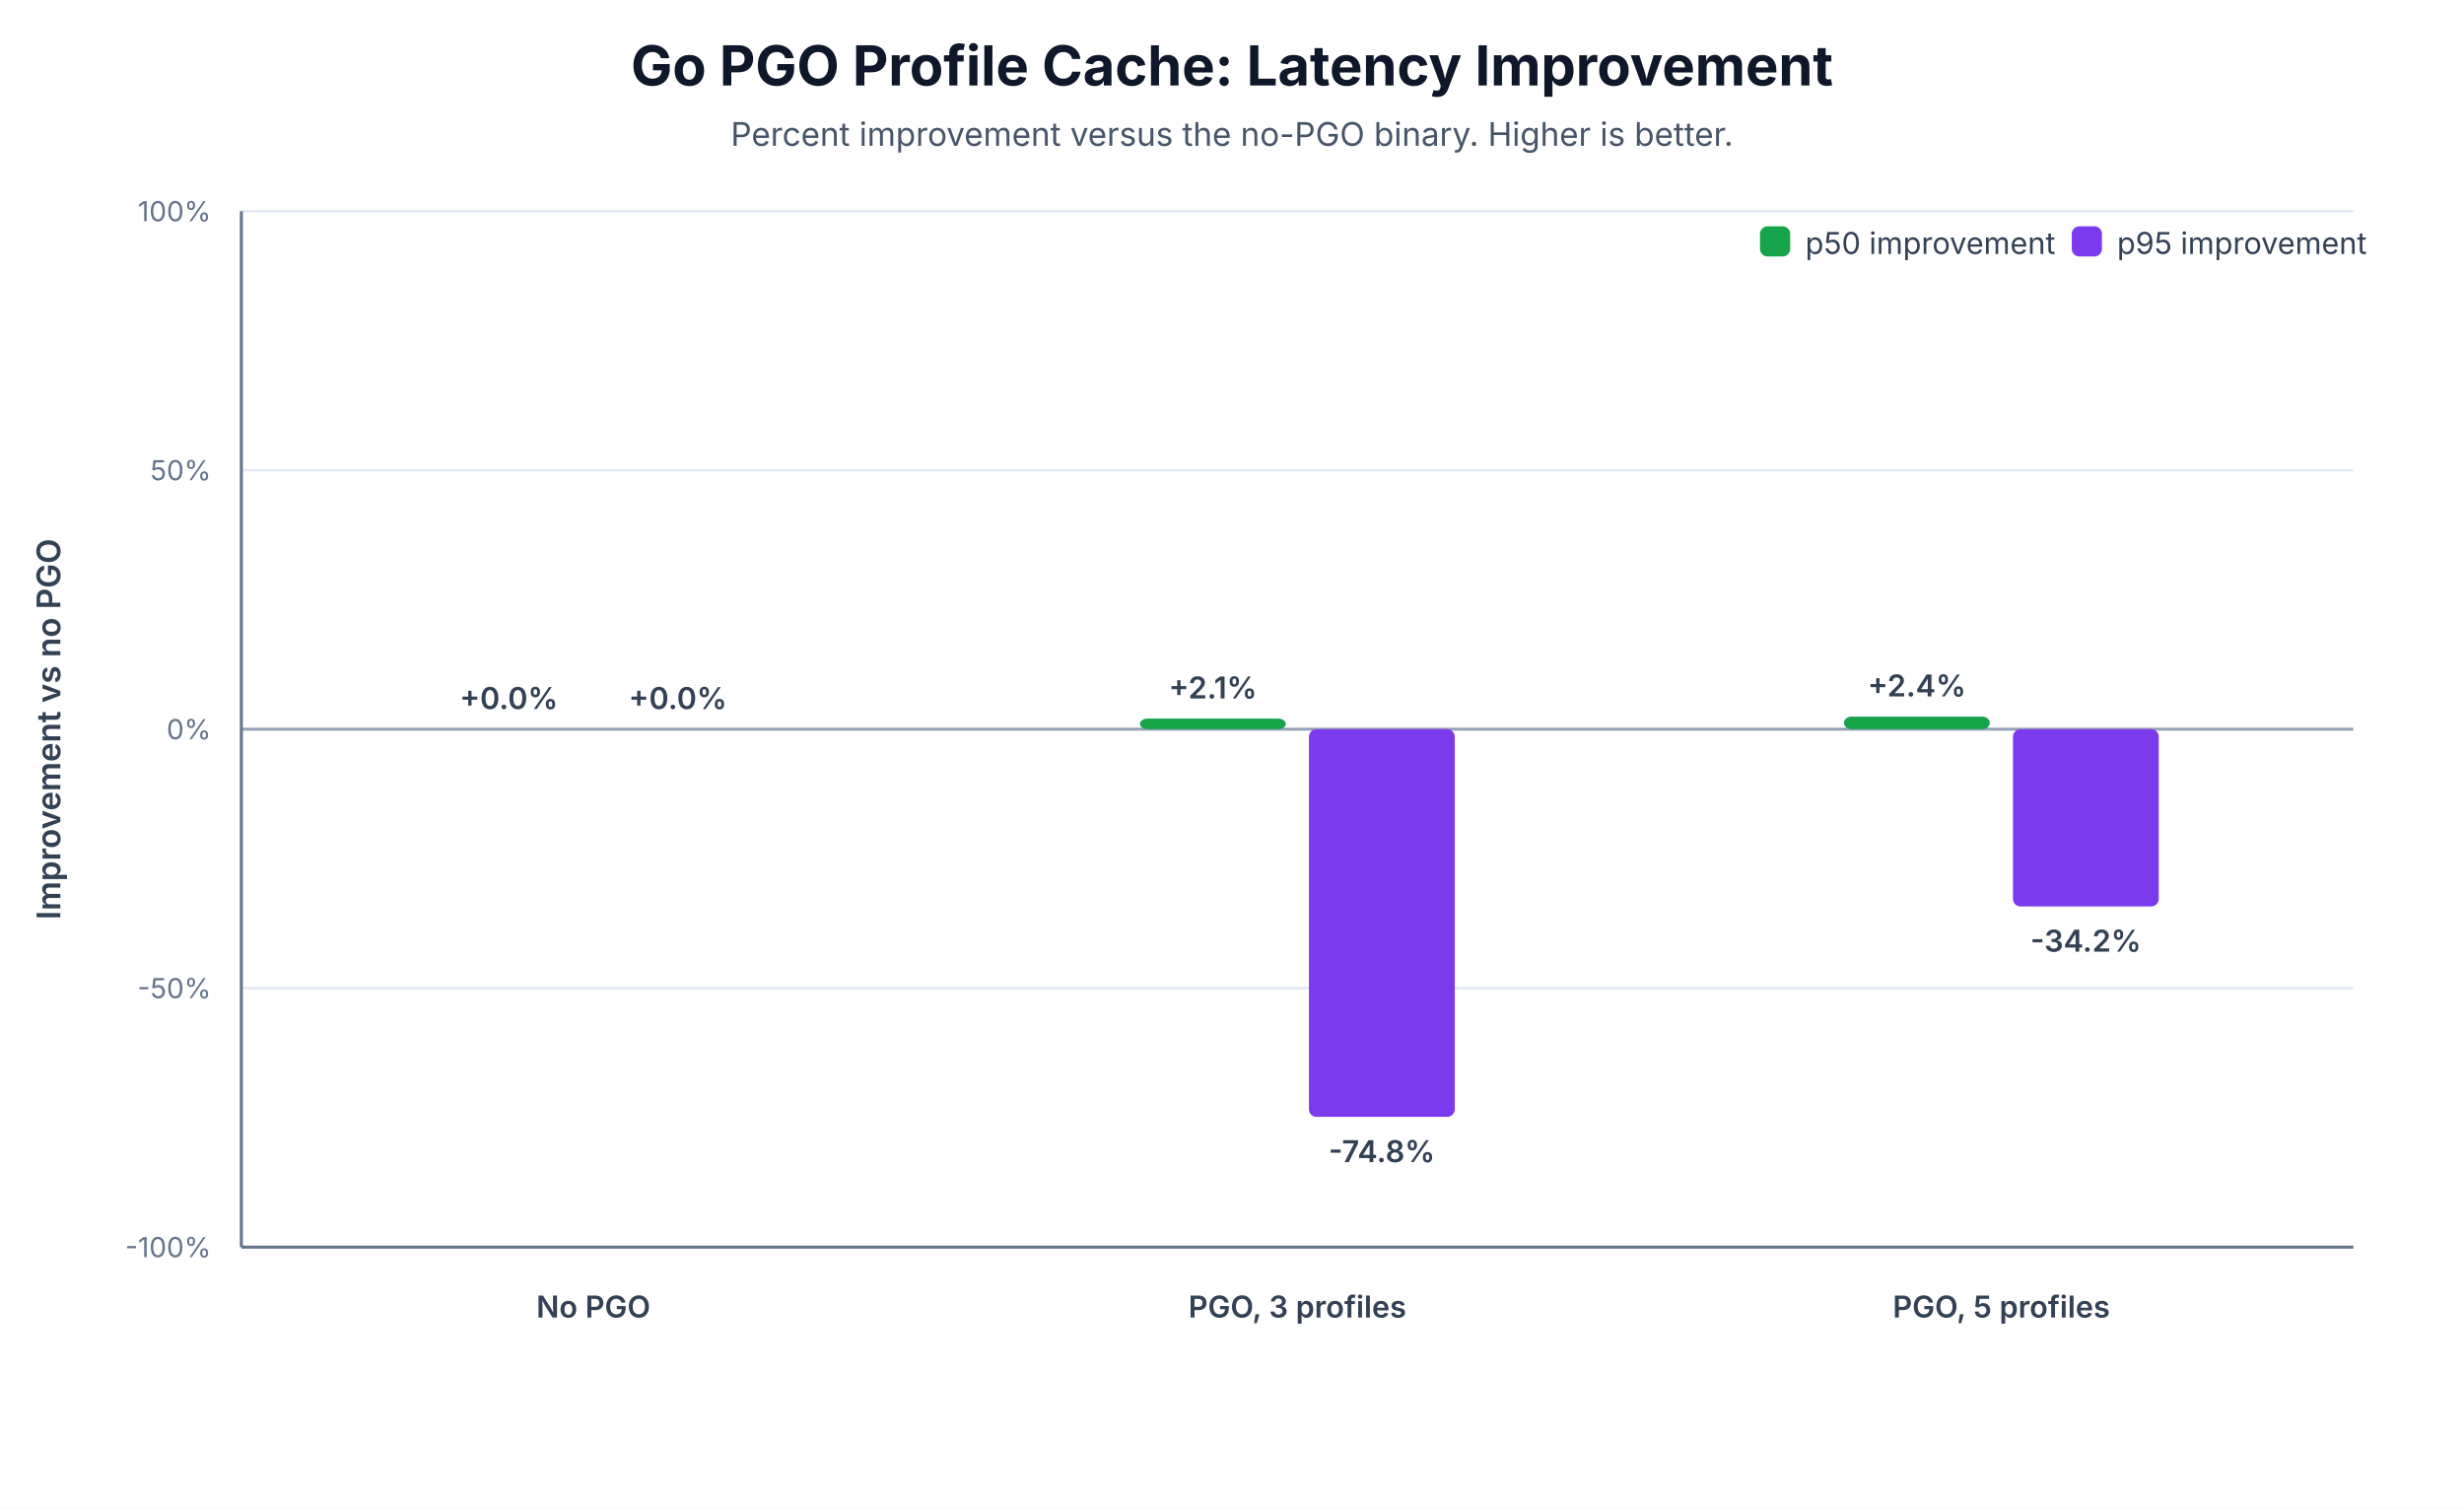
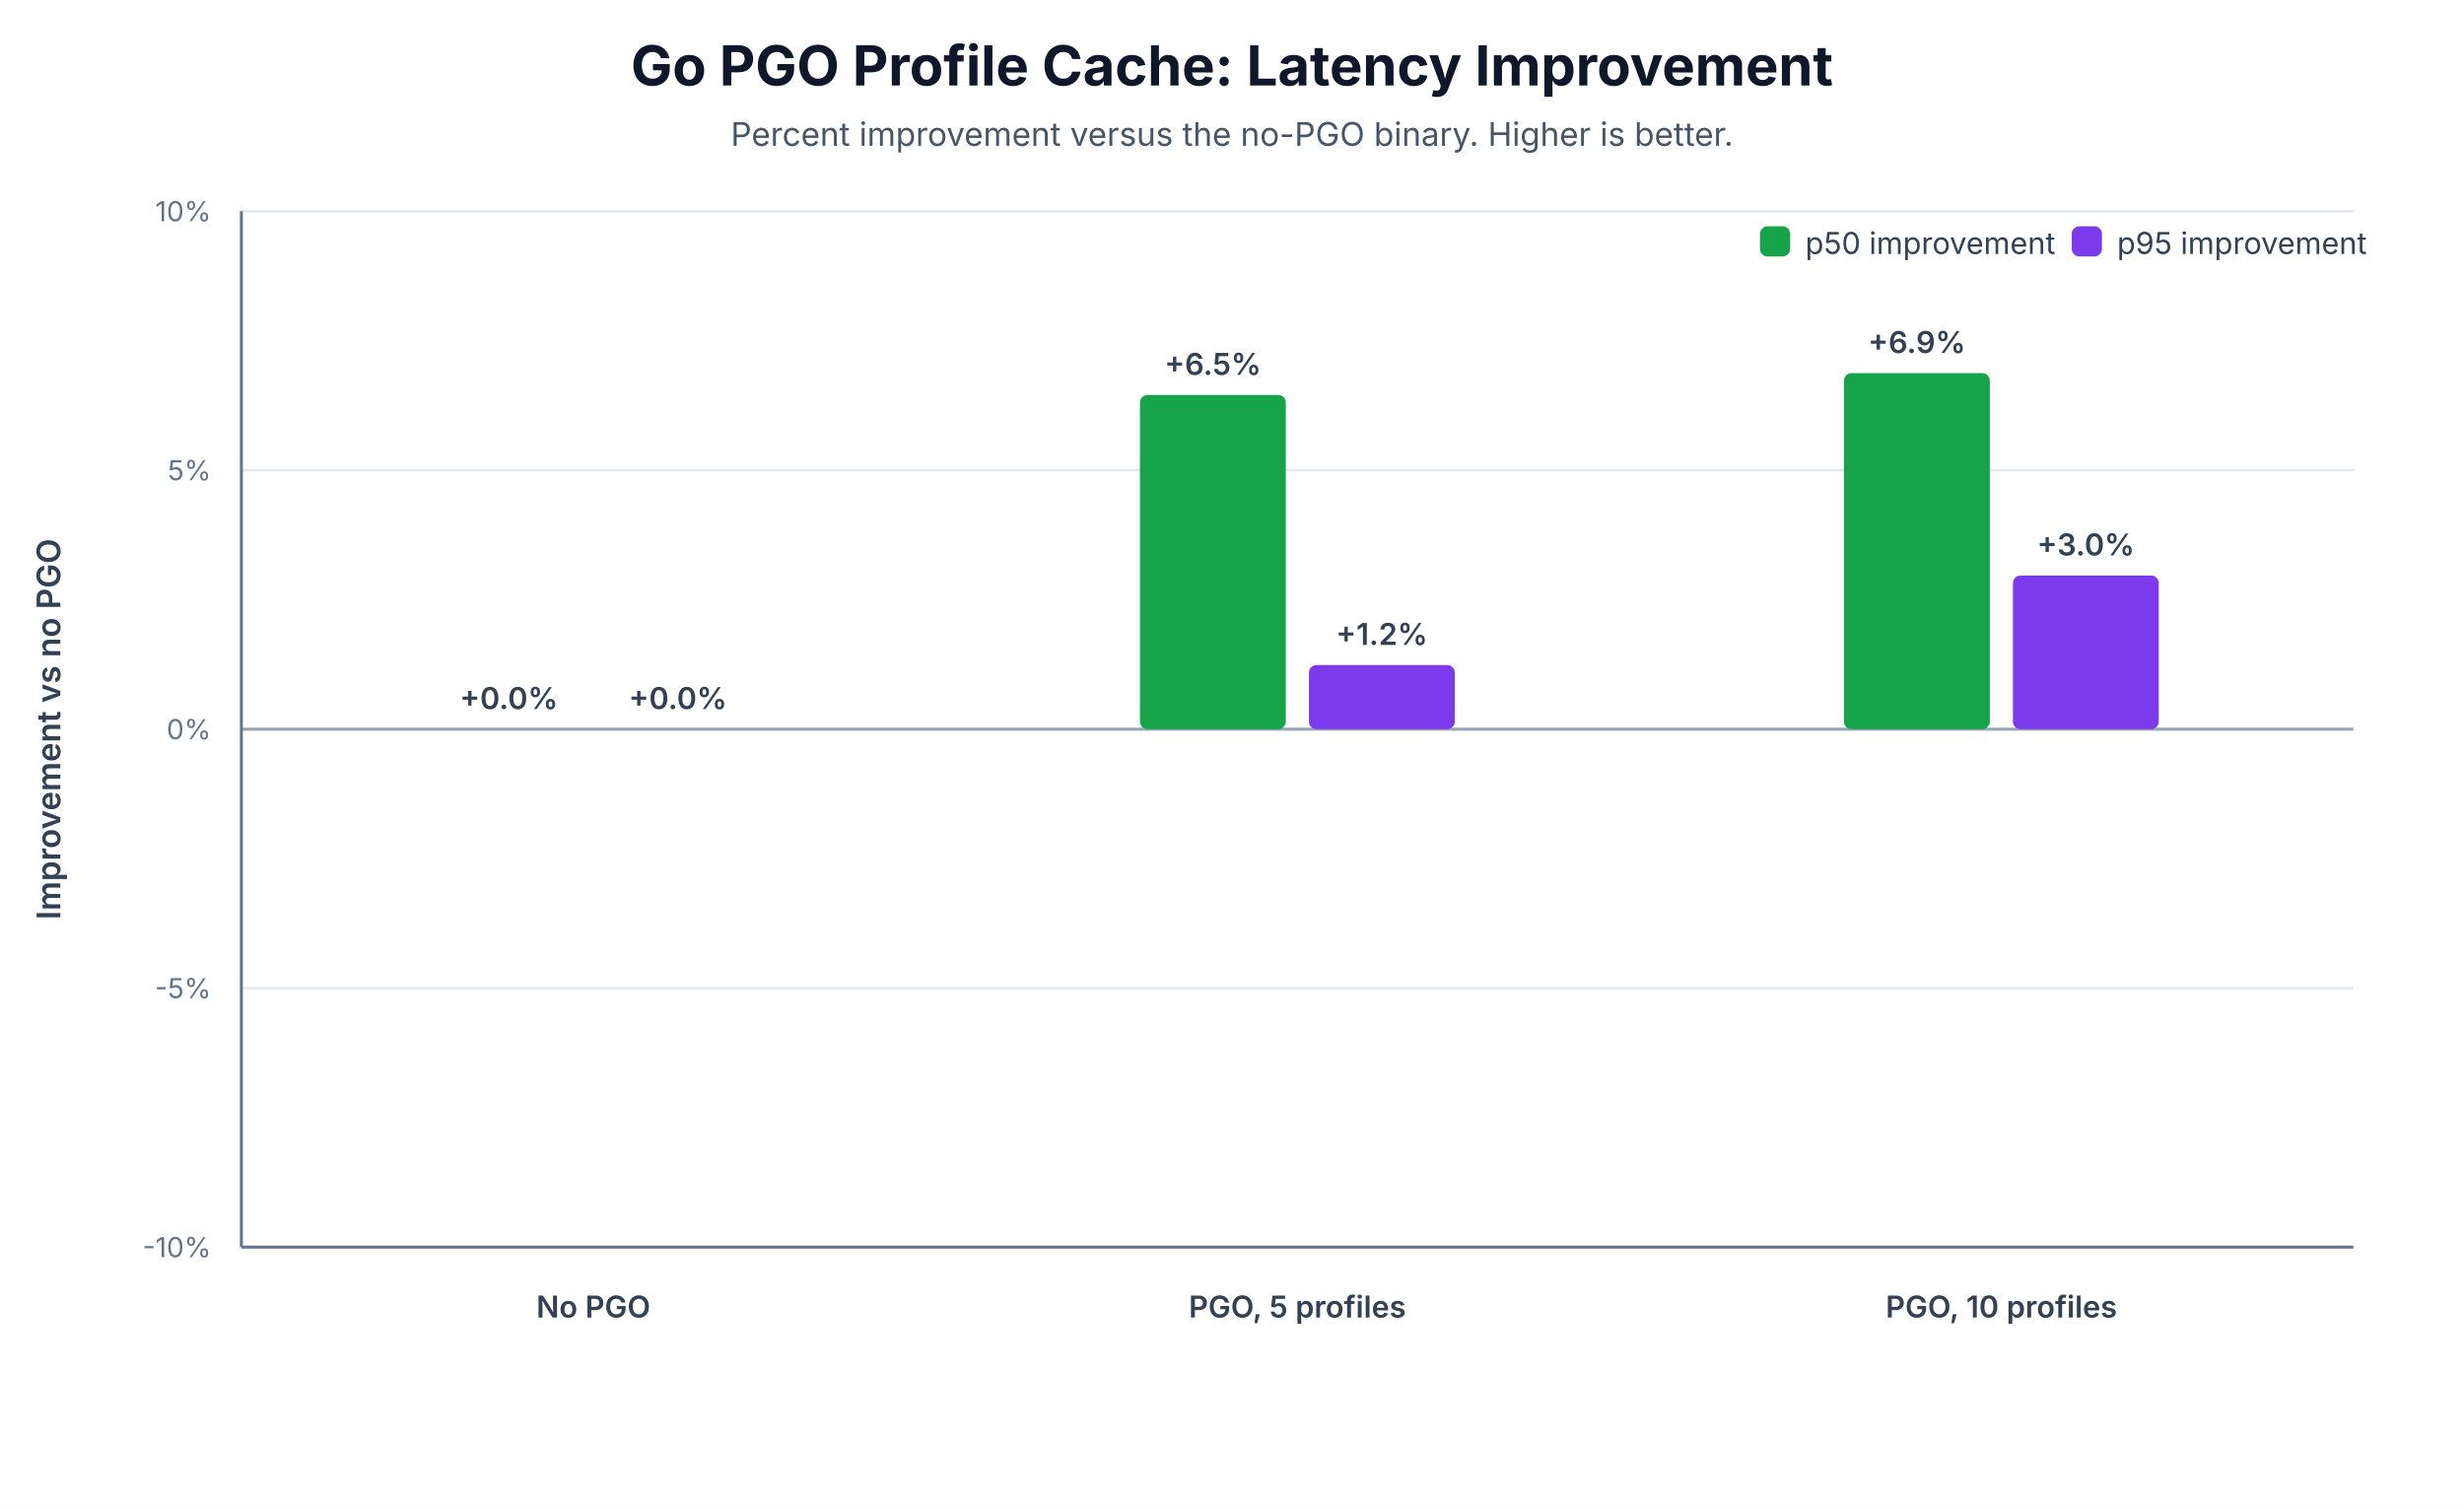
<svg xmlns="http://www.w3.org/2000/svg" width="980" height="600" viewBox="0 0 980 600" role="img" aria-label="Go PGO percentage improvement">
  <rect width="100%" height="100%" fill="#ffffff" />
  <line x1="96.0" y1="496.0" x2="936.0" y2="496.0" stroke="#e2e8f0" stroke-width="1" />
-   <text x="84.0" y="500.0" text-anchor="end" font-family="Inter, ui-sans-serif, system-ui, -apple-system, BlinkMacSystemFont, Segoe UI, sans-serif" font-size="11" font-weight="400" fill="#64748b">-100%</text>
+   <text x="84.0" y="500.0" text-anchor="end" font-family="Inter, ui-sans-serif, system-ui, -apple-system, BlinkMacSystemFont, Segoe UI, sans-serif" font-size="11" font-weight="400" fill="#64748b">-10%</text>
  <line x1="96.0" y1="393.0" x2="936.0" y2="393.0" stroke="#e2e8f0" stroke-width="1" />
-   <text x="84.0" y="397.0" text-anchor="end" font-family="Inter, ui-sans-serif, system-ui, -apple-system, BlinkMacSystemFont, Segoe UI, sans-serif" font-size="11" font-weight="400" fill="#64748b">-50%</text>
+   <text x="84.0" y="397.0" text-anchor="end" font-family="Inter, ui-sans-serif, system-ui, -apple-system, BlinkMacSystemFont, Segoe UI, sans-serif" font-size="11" font-weight="400" fill="#64748b">-5%</text>
  <line x1="96.0" y1="290.0" x2="936.0" y2="290.0" stroke="#94a3b8" stroke-width="1.2" />
  <text x="84.0" y="294.0" text-anchor="end" font-family="Inter, ui-sans-serif, system-ui, -apple-system, BlinkMacSystemFont, Segoe UI, sans-serif" font-size="11" font-weight="400" fill="#64748b">0%</text>
  <line x1="96.0" y1="187.0" x2="936.0" y2="187.0" stroke="#e2e8f0" stroke-width="1" />
-   <text x="84.0" y="191.0" text-anchor="end" font-family="Inter, ui-sans-serif, system-ui, -apple-system, BlinkMacSystemFont, Segoe UI, sans-serif" font-size="11" font-weight="400" fill="#64748b">50%</text>
+   <text x="84.0" y="191.0" text-anchor="end" font-family="Inter, ui-sans-serif, system-ui, -apple-system, BlinkMacSystemFont, Segoe UI, sans-serif" font-size="11" font-weight="400" fill="#64748b">5%</text>
  <line x1="96.0" y1="84.0" x2="936.0" y2="84.0" stroke="#e2e8f0" stroke-width="1" />
-   <text x="84.0" y="88.0" text-anchor="end" font-family="Inter, ui-sans-serif, system-ui, -apple-system, BlinkMacSystemFont, Segoe UI, sans-serif" font-size="11" font-weight="400" fill="#64748b">100%</text>
+   <text x="84.0" y="88.0" text-anchor="end" font-family="Inter, ui-sans-serif, system-ui, -apple-system, BlinkMacSystemFont, Segoe UI, sans-serif" font-size="11" font-weight="400" fill="#64748b">10%</text>
  <line x1="96.0" y1="84.0" x2="96.0" y2="496.0" stroke="#64748b" stroke-width="1.2" />
  <line x1="96.0" y1="496.0" x2="936.0" y2="496.0" stroke="#64748b" stroke-width="1.2" />
  <text x="24.0" y="290.0" text-anchor="middle" font-family="Inter, ui-sans-serif, system-ui, -apple-system, BlinkMacSystemFont, Segoe UI, sans-serif" font-size="13" font-weight="600" fill="#334155" transform="rotate(-90 24.0 290.0)">Improvement vs no PGO</text>
  <text x="490.0" y="34.0" text-anchor="middle" font-family="Inter, ui-sans-serif, system-ui, -apple-system, BlinkMacSystemFont, Segoe UI, sans-serif" font-size="22" font-weight="700" fill="#0f172a">Go PGO Profile Cache: Latency Improvement</text>
  <text x="490.0" y="58.0" text-anchor="middle" font-family="Inter, ui-sans-serif, system-ui, -apple-system, BlinkMacSystemFont, Segoe UI, sans-serif" font-size="13" font-weight="400" fill="#475569">Percent improvement versus the no-PGO binary. Higher is better.</text>
  <rect x="173.4" y="290.0" width="58.0" height="0.0" rx="3" fill="#16a34a" />
  <text x="202.4" y="282.0" text-anchor="middle" font-family="Inter, ui-sans-serif, system-ui, -apple-system, BlinkMacSystemFont, Segoe UI, sans-serif" font-size="12" font-weight="600" fill="#334155">+0.0%</text>
  <rect x="240.6" y="290.0" width="58.0" height="0.0" rx="3" fill="#7c3aed" />
  <text x="269.6" y="282.0" text-anchor="middle" font-family="Inter, ui-sans-serif, system-ui, -apple-system, BlinkMacSystemFont, Segoe UI, sans-serif" font-size="12" font-weight="600" fill="#334155">+0.0%</text>
  <text x="236.0" y="524.0" text-anchor="middle" font-family="Inter, ui-sans-serif, system-ui, -apple-system, BlinkMacSystemFont, Segoe UI, sans-serif" font-size="12" font-weight="600" fill="#334155">No PGO</text>
-   <rect x="453.4" y="285.8" width="58.0" height="4.2" rx="3" fill="#16a34a" />
-   <text x="482.4" y="277.8" text-anchor="middle" font-family="Inter, ui-sans-serif, system-ui, -apple-system, BlinkMacSystemFont, Segoe UI, sans-serif" font-size="12" font-weight="600" fill="#334155">+2.1%</text>
-   <rect x="520.6" y="290.0" width="58.0" height="154.2" rx="3" fill="#7c3aed" />
-   <text x="549.6" y="462.2" text-anchor="middle" font-family="Inter, ui-sans-serif, system-ui, -apple-system, BlinkMacSystemFont, Segoe UI, sans-serif" font-size="12" font-weight="600" fill="#334155">-74.8%</text>
-   <text x="516.0" y="524.0" text-anchor="middle" font-family="Inter, ui-sans-serif, system-ui, -apple-system, BlinkMacSystemFont, Segoe UI, sans-serif" font-size="12" font-weight="600" fill="#334155">PGO, 3 profiles</text>
-   <rect x="733.4" y="285.0" width="58.0" height="5.0" rx="3" fill="#16a34a" />
-   <text x="762.4" y="277.0" text-anchor="middle" font-family="Inter, ui-sans-serif, system-ui, -apple-system, BlinkMacSystemFont, Segoe UI, sans-serif" font-size="12" font-weight="600" fill="#334155">+2.4%</text>
-   <rect x="800.6" y="290.0" width="58.0" height="70.5" rx="3" fill="#7c3aed" />
-   <text x="829.6" y="378.5" text-anchor="middle" font-family="Inter, ui-sans-serif, system-ui, -apple-system, BlinkMacSystemFont, Segoe UI, sans-serif" font-size="12" font-weight="600" fill="#334155">-34.2%</text>
-   <text x="796.0" y="524.0" text-anchor="middle" font-family="Inter, ui-sans-serif, system-ui, -apple-system, BlinkMacSystemFont, Segoe UI, sans-serif" font-size="12" font-weight="600" fill="#334155">PGO, 5 profiles</text>
+   <rect x="453.4" y="157.1" width="58.0" height="132.9" rx="3" fill="#16a34a" />
+   <text x="482.4" y="149.1" text-anchor="middle" font-family="Inter, ui-sans-serif, system-ui, -apple-system, BlinkMacSystemFont, Segoe UI, sans-serif" font-size="12" font-weight="600" fill="#334155">+6.5%</text>
+   <rect x="520.6" y="264.5" width="58.0" height="25.5" rx="3" fill="#7c3aed" />
+   <text x="549.6" y="256.5" text-anchor="middle" font-family="Inter, ui-sans-serif, system-ui, -apple-system, BlinkMacSystemFont, Segoe UI, sans-serif" font-size="12" font-weight="600" fill="#334155">+1.2%</text>
+   <text x="516.0" y="524.0" text-anchor="middle" font-family="Inter, ui-sans-serif, system-ui, -apple-system, BlinkMacSystemFont, Segoe UI, sans-serif" font-size="12" font-weight="600" fill="#334155">PGO, 5 profiles</text>
+   <rect x="733.4" y="148.4" width="58.0" height="141.6" rx="3" fill="#16a34a" />
+   <text x="762.4" y="140.4" text-anchor="middle" font-family="Inter, ui-sans-serif, system-ui, -apple-system, BlinkMacSystemFont, Segoe UI, sans-serif" font-size="12" font-weight="600" fill="#334155">+6.9%</text>
+   <rect x="800.6" y="228.9" width="58.0" height="61.1" rx="3" fill="#7c3aed" />
+   <text x="829.6" y="220.9" text-anchor="middle" font-family="Inter, ui-sans-serif, system-ui, -apple-system, BlinkMacSystemFont, Segoe UI, sans-serif" font-size="12" font-weight="600" fill="#334155">+3.0%</text>
+   <text x="796.0" y="524.0" text-anchor="middle" font-family="Inter, ui-sans-serif, system-ui, -apple-system, BlinkMacSystemFont, Segoe UI, sans-serif" font-size="12" font-weight="600" fill="#334155">PGO, 10 profiles</text>
  <rect x="700.0" y="90.0" width="12.0" height="12.0" rx="3" fill="#16a34a" />
  <text x="718.0" y="101.0" text-anchor="start" font-family="Inter, ui-sans-serif, system-ui, -apple-system, BlinkMacSystemFont, Segoe UI, sans-serif" font-size="12" font-weight="400" fill="#334155">p50 improvement</text>
  <rect x="824.0" y="90.0" width="12.0" height="12.0" rx="3" fill="#7c3aed" />
  <text x="842.0" y="101.0" text-anchor="start" font-family="Inter, ui-sans-serif, system-ui, -apple-system, BlinkMacSystemFont, Segoe UI, sans-serif" font-size="12" font-weight="400" fill="#334155">p95 improvement</text>
</svg>
